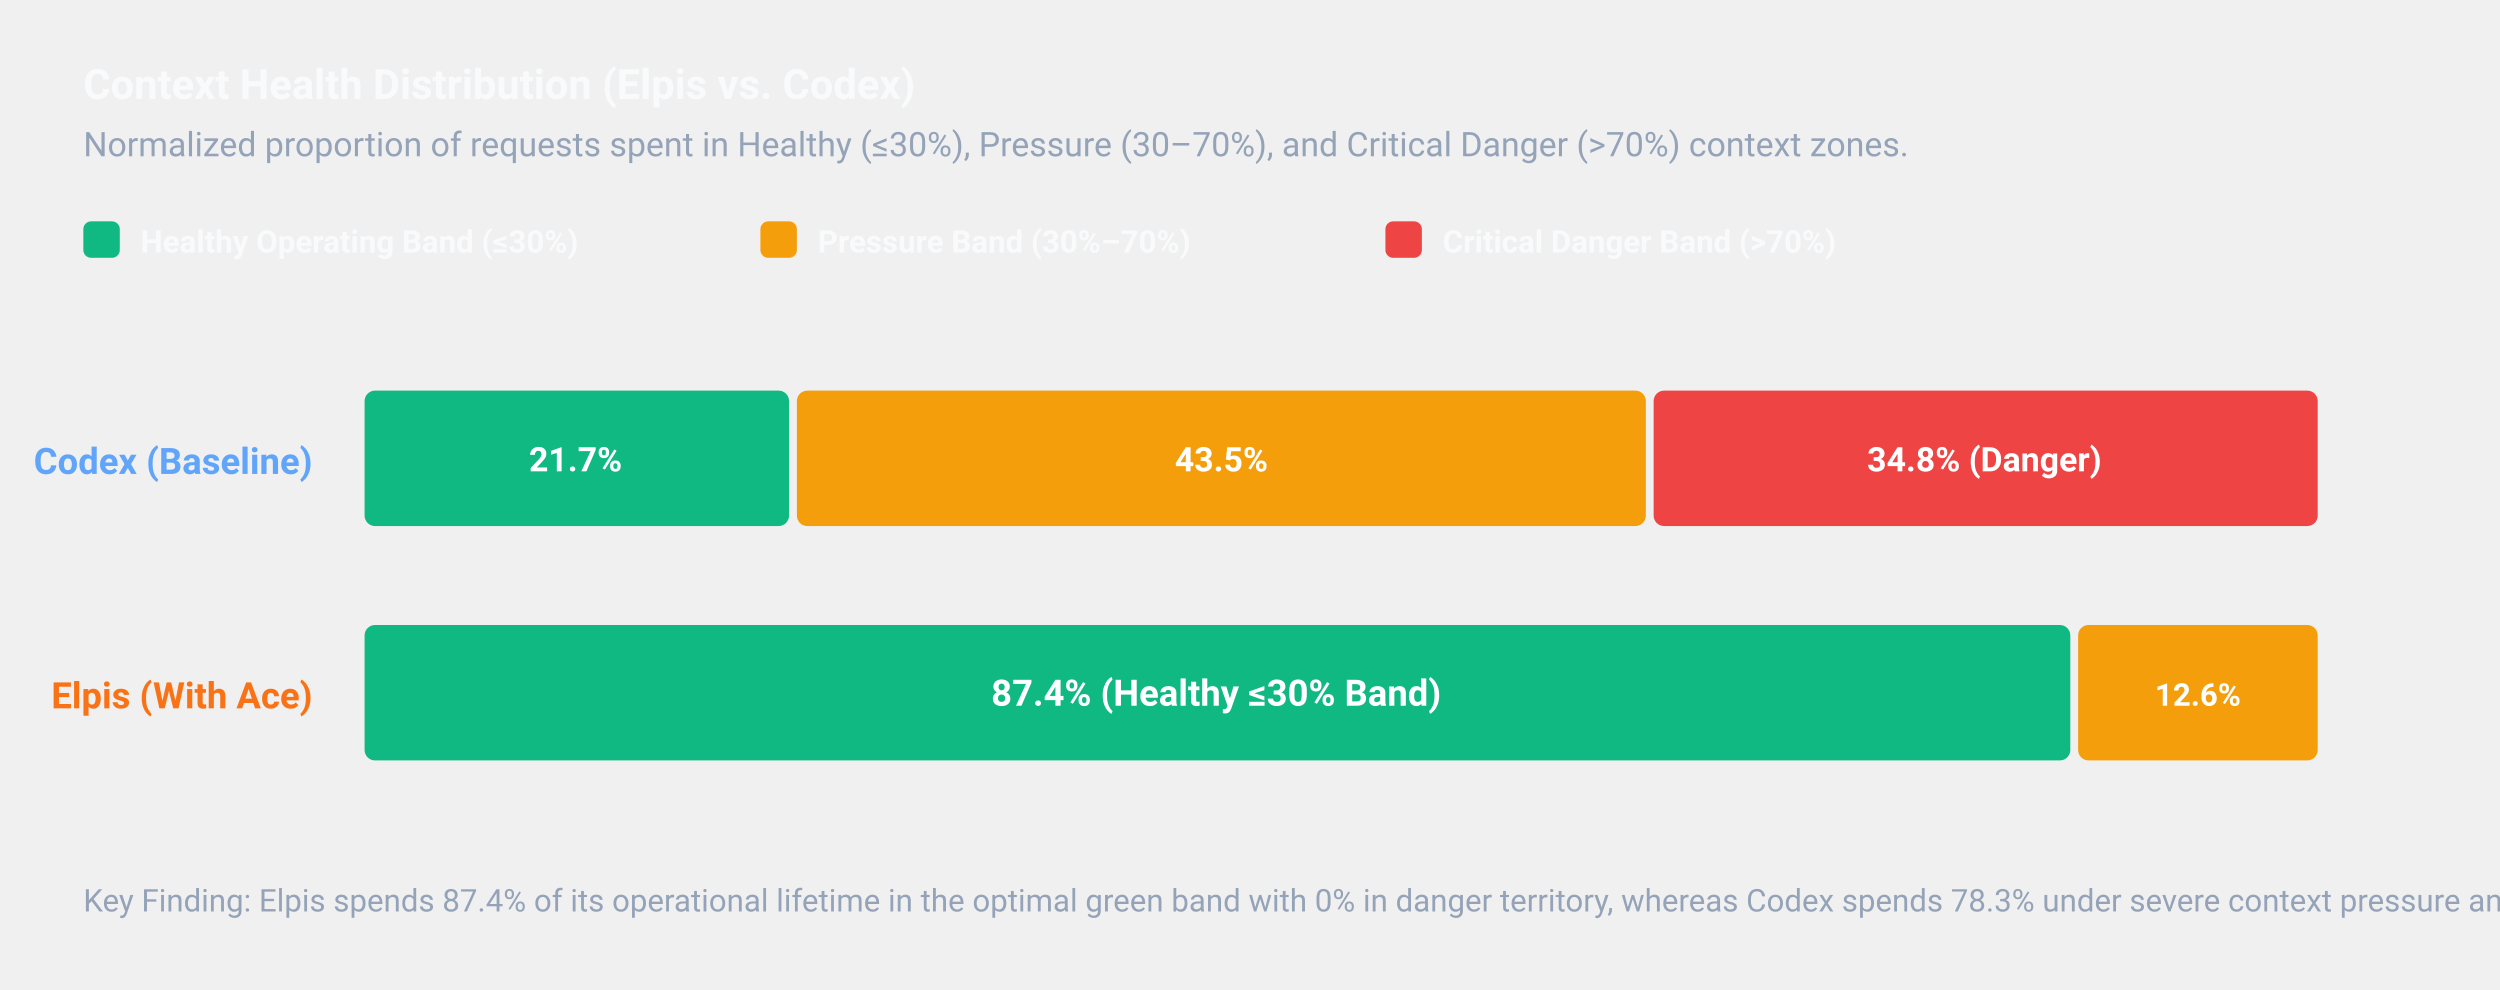
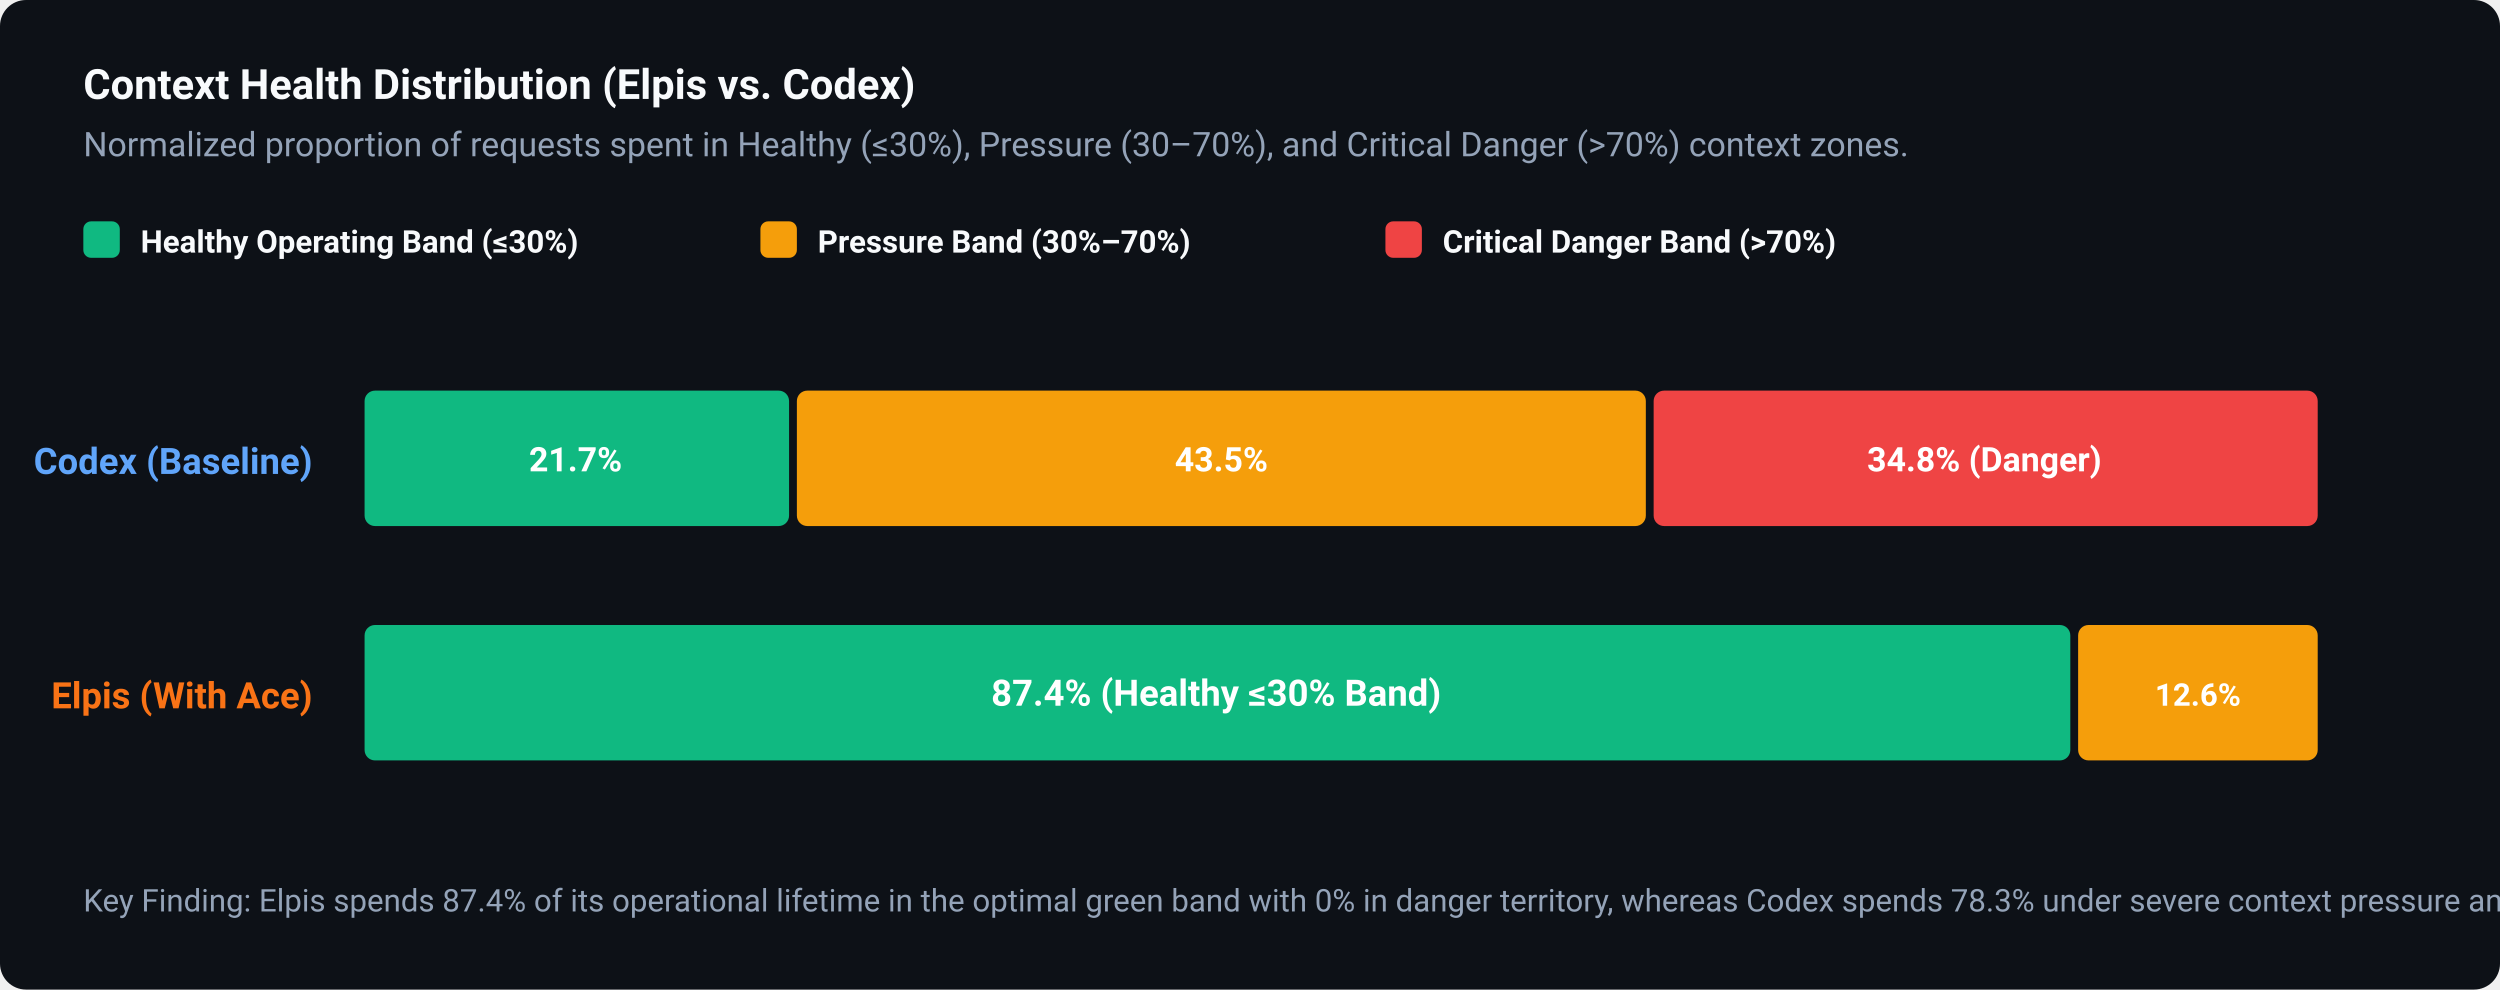
<svg xmlns="http://www.w3.org/2000/svg" viewBox="0 0 960 380" width="100%" height="100%" style="background-color: #0d1117; border-radius: 10px; font-family: -apple-system, BlinkMacSystemFont, 'Segoe UI', Roboto, Helvetica, Arial, sans-serif;">
+   <rect x="0" y="0" width="960" height="380" fill="#0d1117" rx="10" />
  <text x="32" y="38" fill="#f8fafc" font-size="16" font-weight="700">Context Health Distribution (Elpis vs. Codex)</text>
  <text x="32" y="60" fill="#94a3b8" font-size="13">Normalized proportion of requests spent in Healthy (≤30%), Pressure (30–70%), and Critical Danger (&gt;70%) context zones.</text>
  <g transform="translate(32, 85)">
    <rect x="0" y="0" width="14" height="14" rx="3" fill="#10b981" />
    <text x="22" y="12" fill="#f8fafc" font-size="12" font-weight="600">Healthy Operating Band (≤30%)</text>
    <rect x="260" y="0" width="14" height="14" rx="3" fill="#f59e0b" />
    <text x="282" y="12" fill="#f8fafc" font-size="12" font-weight="600">Pressure Band (30%–70%)</text>
    <rect x="500" y="0" width="14" height="14" rx="3" fill="#ef4444" />
    <text x="522" y="12" fill="#f8fafc" font-size="12" font-weight="600">Critical Danger Band (&gt;70%)</text>
  </g>
  <g transform="translate(140, 150)">
    <text x="-20" y="32" fill="#60a5fa" font-size="14" font-weight="700" text-anchor="end">Codex (Baseline)</text>
    <rect x="0" y="0" width="163" height="52" rx="4" fill="#10b981" />
    <text x="81" y="31" fill="#ffffff" font-size="13" font-weight="700" text-anchor="middle">21.7%</text>
    <rect x="166" y="0" width="326" height="52" rx="4" fill="#f59e0b" />
    <text x="329" y="31" fill="#ffffff" font-size="13" font-weight="700" text-anchor="middle">43.5%</text>
    <rect x="495" y="0" width="255" height="52" rx="4" fill="#ef4444" />
    <text x="622" y="31" fill="#ffffff" font-size="13" font-weight="700" text-anchor="middle">34.8% (Danger)</text>
  </g>
  <g transform="translate(140, 240)">
    <text x="-20" y="32" fill="#f97316" font-size="14" font-weight="700" text-anchor="end">Elpis (With Ace)</text>
    <rect x="0" y="0" width="655" height="52" rx="4" fill="#10b981" />
    <text x="327" y="31" fill="#ffffff" font-size="14" font-weight="700" text-anchor="middle">87.4% (Healthy ≤30% Band)</text>
    <rect x="658" y="0" width="92" height="52" rx="4" fill="#f59e0b" />
    <text x="704" y="31" fill="#ffffff" font-size="12" font-weight="700" text-anchor="middle">12.6%</text>
  </g>
  <text x="32" y="350" fill="#94a3b8" font-size="12">Key Finding: Elpis spends 87.4% of its operational lifetime in the optimal green band with 0% in danger territory, whereas Codex spends 78.3% under severe context pressure and danger.</text>
</svg>
